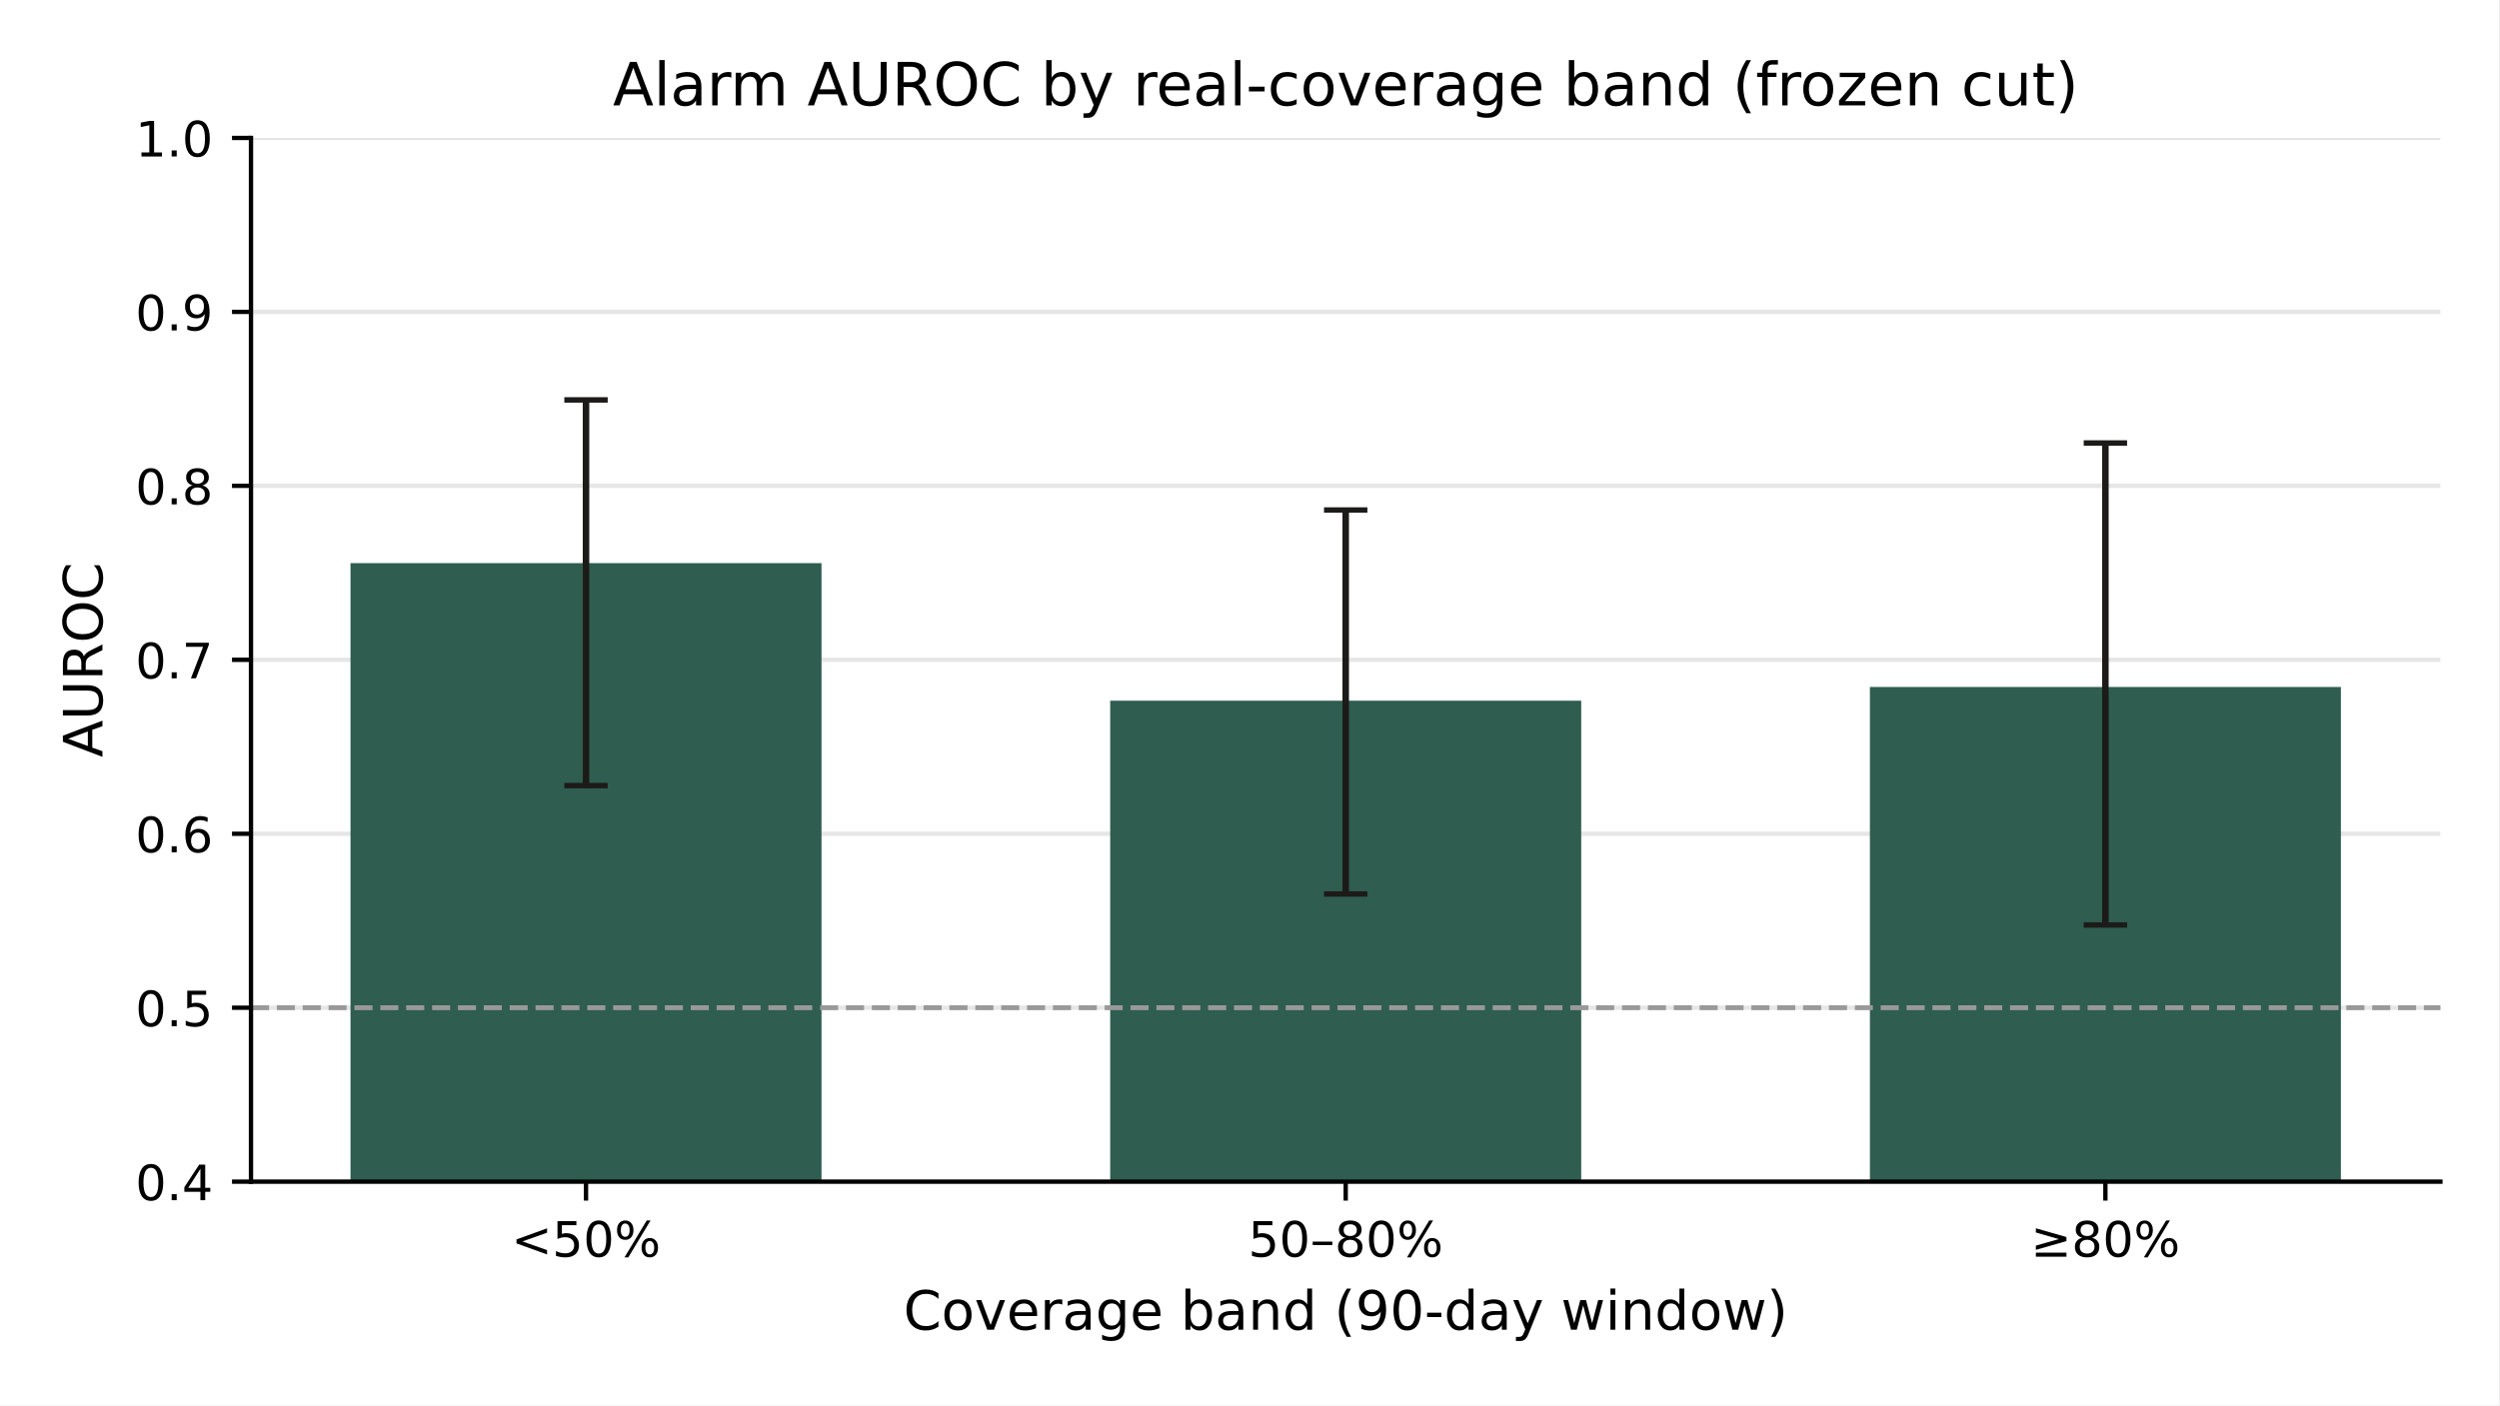
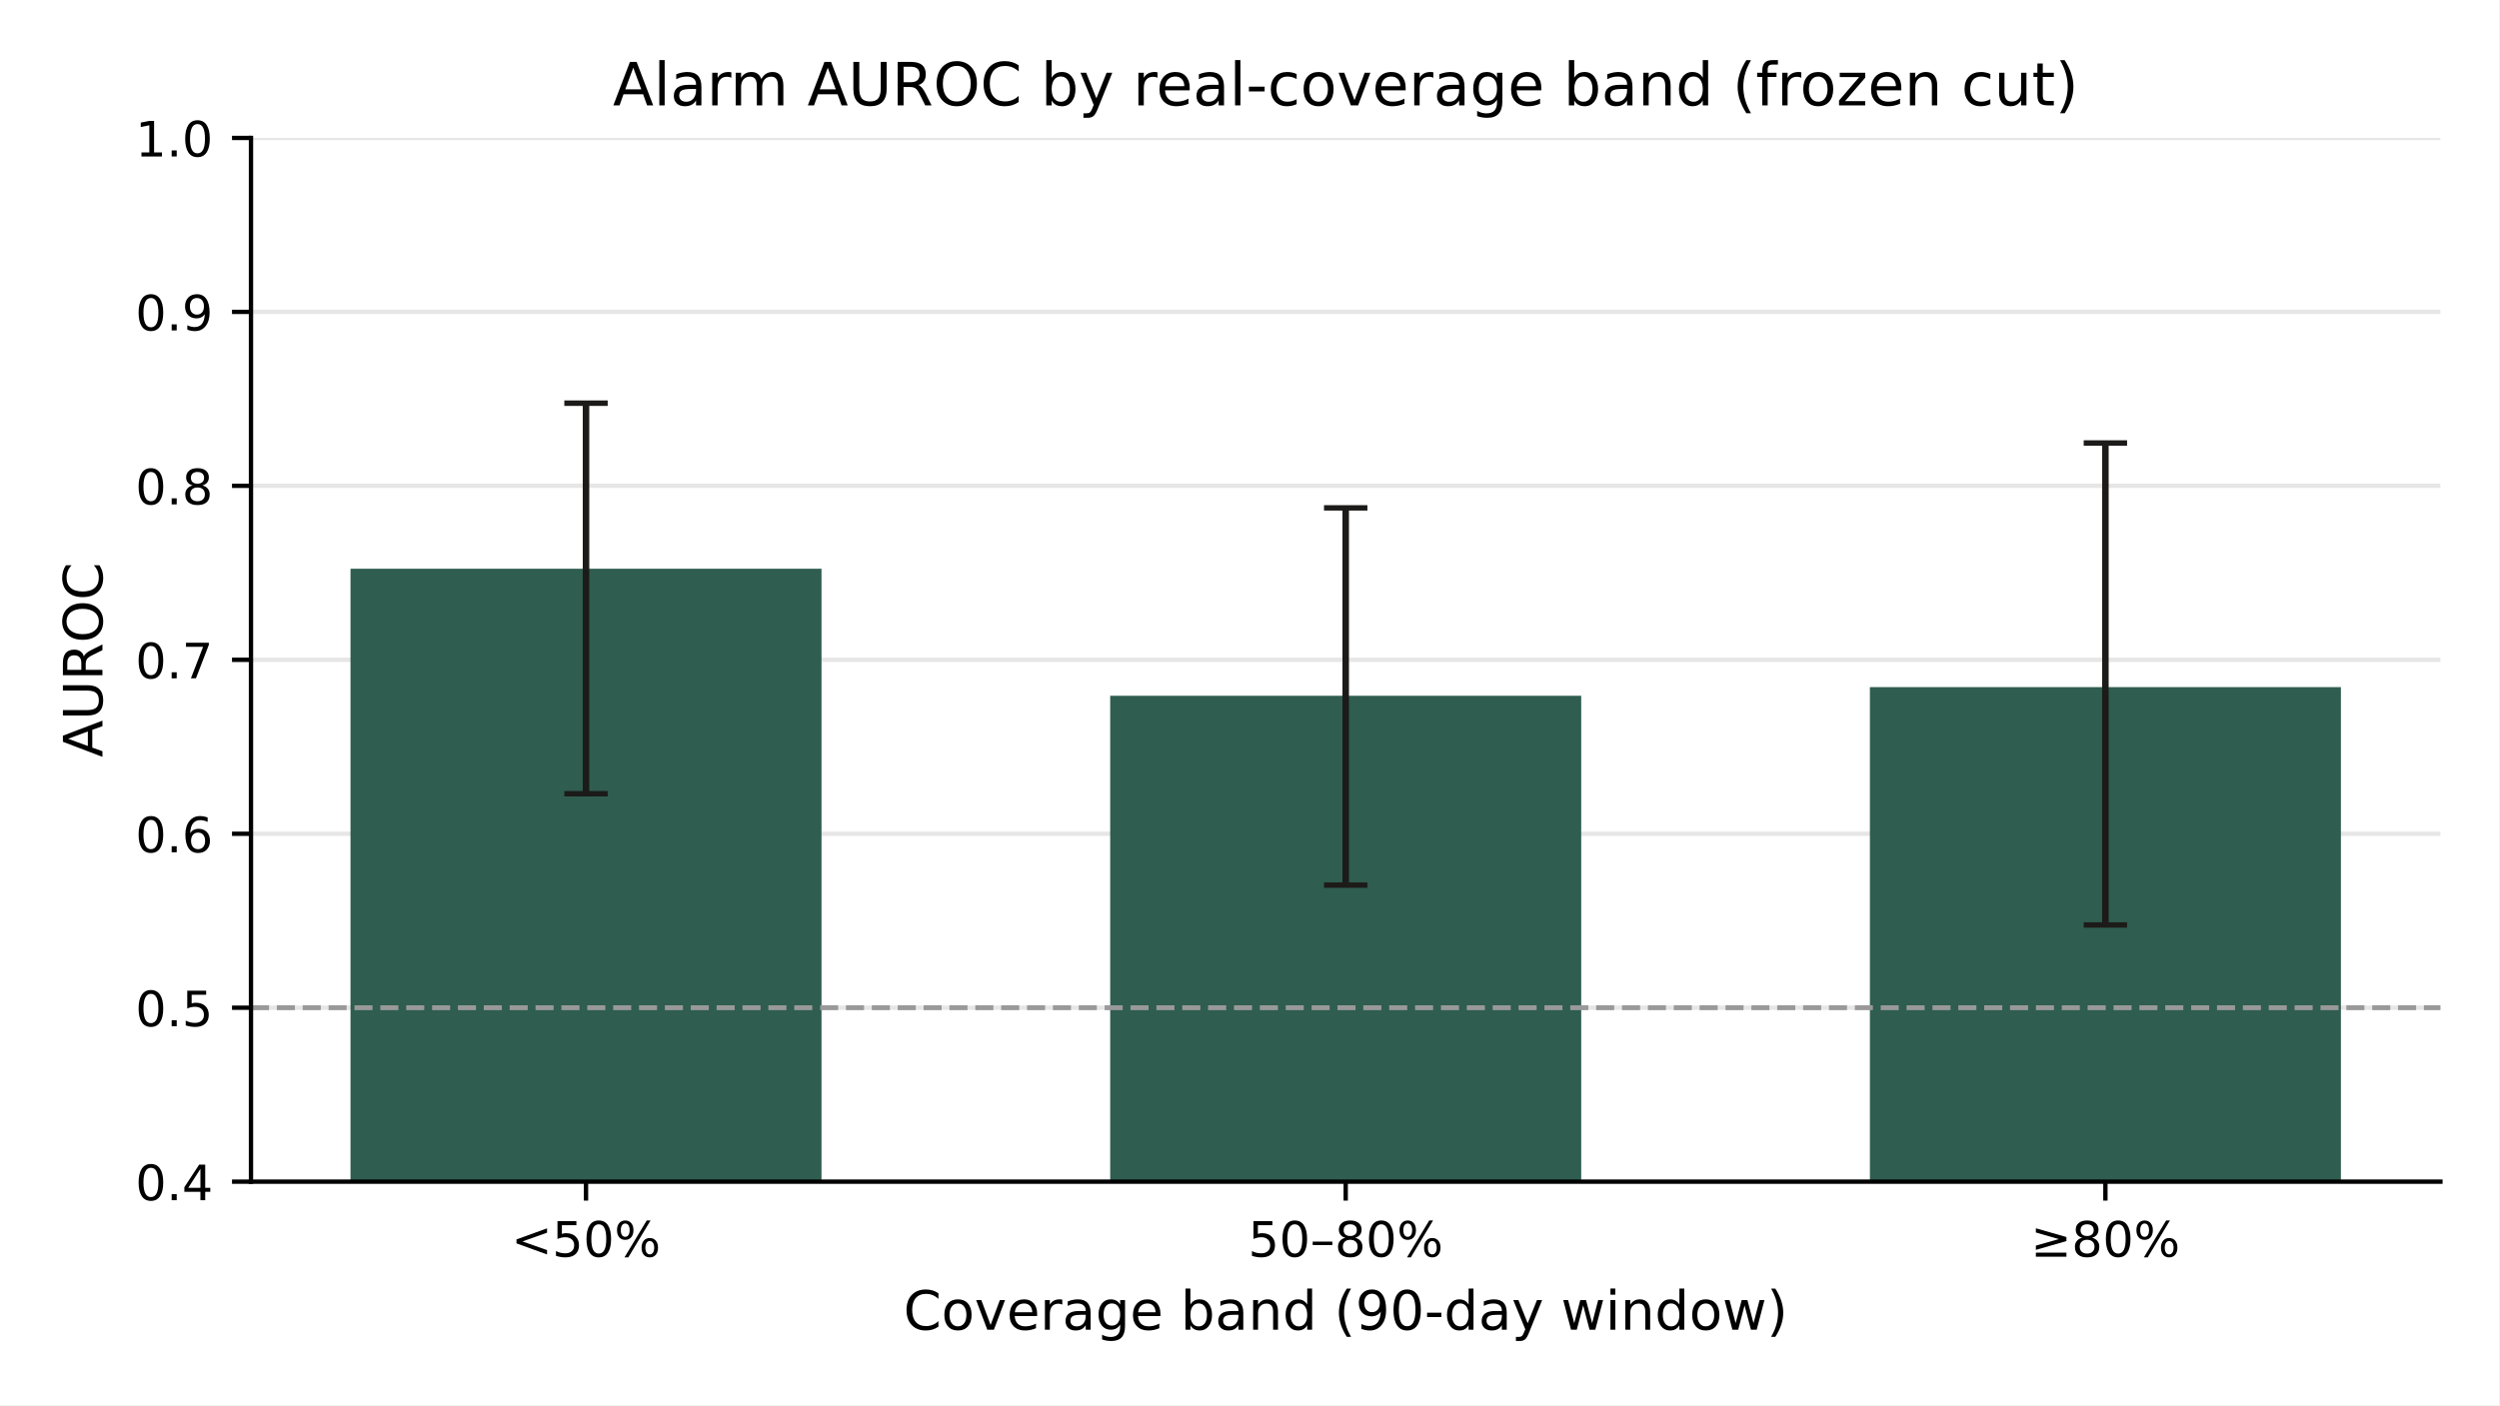
<svg xmlns="http://www.w3.org/2000/svg" xmlns:xlink="http://www.w3.org/1999/xlink" width="460.8pt" height="259.2pt" viewBox="0 0 460.8 259.2" version="1.1">
  <defs>
    <style type="text/css">*{stroke-linejoin: round; stroke-linecap: butt}</style>
  </defs>
  <g id="figure_1">
    <g id="patch_1">
      <path d="M 0 259.2  L 460.8 259.2  L 460.8 0  L 0 0  z " style="fill: #ffffff" />
    </g>
    <g id="axes_1">
      <g id="patch_2">
        <path d="M 46.28 217.96  L 450 217.96  L 450 25.44  L 46.28 25.44  z " style="fill: #ffffff" />
      </g>
      <g id="matplotlib.axis_1">
        <g id="xtick_1">
          <g id="line2d_1">
            <defs>
-               <path id="mf4f8e5e3ce" d="M 0 0  L 0 3.5  " style="stroke: #000000; stroke-width: 0.8" />
+               <path id="me59557a042" d="M 0 0  L 0 3.5  " style="stroke: #000000; stroke-width: 0.8" />
            </defs>
            <g>
-               <use xlink:href="#mf4f8e5e3ce" x="108.057" y="217.96" style="stroke: #000000; stroke-width: 0.8" />
+               <use xlink:href="#me59557a042" x="108.057" y="217.96" style="stroke: #000000; stroke-width: 0.8" />
            </g>
          </g>
          <g id="text_1">
            <g transform="translate(94.28391 231.7986) scale(0.09 -0.09)">
              <defs>
                <path id="DejaVuSans-3c" d="M 4684 3150  L 1459 2003  L 4684 863  L 4684 294  L 678 1747  L 678 2266  L 4684 3719  L 4684 3150  z " transform="scale(0.015625)" />
                <path id="DejaVuSans-35" d="M 691 4666  L 3169 4666  L 3169 4134  L 1269 4134  L 1269 2991  Q 1406 3038 1543 3061  Q 1681 3084 1819 3084  Q 2600 3084 3056 2656  Q 3513 2228 3513 1497  Q 3513 744 3044 326  Q 2575 -91 1722 -91  Q 1428 -91 1123 -41  Q 819 9 494 109  L 494 744  Q 775 591 1075 516  Q 1375 441 1709 441  Q 2250 441 2565 725  Q 2881 1009 2881 1497  Q 2881 1984 2565 2268  Q 2250 2553 1709 2553  Q 1456 2553 1204 2497  Q 953 2441 691 2322  L 691 4666  z " transform="scale(0.015625)" />
                <path id="DejaVuSans-30" d="M 2034 4250  Q 1547 4250 1301 3770  Q 1056 3291 1056 2328  Q 1056 1369 1301 889  Q 1547 409 2034 409  Q 2525 409 2770 889  Q 3016 1369 3016 2328  Q 3016 3291 2770 3770  Q 2525 4250 2034 4250  z M 2034 4750  Q 2819 4750 3233 4129  Q 3647 3509 3647 2328  Q 3647 1150 3233 529  Q 2819 -91 2034 -91  Q 1250 -91 836 529  Q 422 1150 422 2328  Q 422 3509 836 4129  Q 1250 4750 2034 4750  z " transform="scale(0.015625)" />
                <path id="DejaVuSans-25" d="M 4653 2053  Q 4381 2053 4226 1822  Q 4072 1591 4072 1178  Q 4072 772 4226 539  Q 4381 306 4653 306  Q 4919 306 5073 539  Q 5228 772 5228 1178  Q 5228 1588 5073 1820  Q 4919 2053 4653 2053  z M 4653 2450  Q 5147 2450 5437 2106  Q 5728 1763 5728 1178  Q 5728 594 5436 251  Q 5144 -91 4653 -91  Q 4153 -91 3862 251  Q 3572 594 3572 1178  Q 3572 1766 3864 2108  Q 4156 2450 4653 2450  z M 1428 4353  Q 1159 4353 1004 4120  Q 850 3888 850 3481  Q 850 3069 1003 2837  Q 1156 2606 1428 2606  Q 1700 2606 1854 2837  Q 2009 3069 2009 3481  Q 2009 3884 1853 4118  Q 1697 4353 1428 4353  z M 4250 4750  L 4750 4750  L 1831 -91  L 1331 -91  L 4250 4750  z M 1428 4750  Q 1922 4750 2215 4408  Q 2509 4066 2509 3481  Q 2509 2891 2217 2550  Q 1925 2209 1428 2209  Q 931 2209 642 2551  Q 353 2894 353 3481  Q 353 4063 643 4406  Q 934 4750 1428 4750  z " transform="scale(0.015625)" />
              </defs>
              <use xlink:href="#DejaVuSans-3c" />
              <use xlink:href="#DejaVuSans-35" transform="translate(83.78906 0)" />
              <use xlink:href="#DejaVuSans-30" transform="translate(147.4121 0)" />
              <use xlink:href="#DejaVuSans-25" transform="translate(211.0352 0)" />
            </g>
          </g>
        </g>
        <g id="xtick_2">
          <g id="line2d_2">
            <g>
-               <use xlink:href="#mf4f8e5e3ce" x="248.14" y="217.96" style="stroke: #000000; stroke-width: 0.8" />
+               <use xlink:href="#me59557a042" x="248.14" y="217.96" style="stroke: #000000; stroke-width: 0.8" />
            </g>
          </g>
          <g id="text_2">
            <g transform="translate(230.1618 231.7986) scale(0.09 -0.09)">
              <defs>
                <path id="DejaVuSans-2013" d="M 313 1978  L 2888 1978  L 2888 1528  L 313 1528  L 313 1978  z " transform="scale(0.015625)" />
                <path id="DejaVuSans-38" d="M 2034 2216  Q 1584 2216 1326 1975  Q 1069 1734 1069 1313  Q 1069 891 1326 650  Q 1584 409 2034 409  Q 2484 409 2743 651  Q 3003 894 3003 1313  Q 3003 1734 2745 1975  Q 2488 2216 2034 2216  z M 1403 2484  Q 997 2584 770 2862  Q 544 3141 544 3541  Q 544 4100 942 4425  Q 1341 4750 2034 4750  Q 2731 4750 3128 4425  Q 3525 4100 3525 3541  Q 3525 3141 3298 2862  Q 3072 2584 2669 2484  Q 3125 2378 3379 2068  Q 3634 1759 3634 1313  Q 3634 634 3220 271  Q 2806 -91 2034 -91  Q 1263 -91 848 271  Q 434 634 434 1313  Q 434 1759 690 2068  Q 947 2378 1403 2484  z M 1172 3481  Q 1172 3119 1398 2916  Q 1625 2713 2034 2713  Q 2441 2713 2670 2916  Q 2900 3119 2900 3481  Q 2900 3844 2670 4047  Q 2441 4250 2034 4250  Q 1625 4250 1398 4047  Q 1172 3844 1172 3481  z " transform="scale(0.015625)" />
              </defs>
              <use xlink:href="#DejaVuSans-35" />
              <use xlink:href="#DejaVuSans-30" transform="translate(63.62305 0)" />
              <use xlink:href="#DejaVuSans-2013" transform="translate(127.2461 0)" />
              <use xlink:href="#DejaVuSans-38" transform="translate(177.2461 0)" />
              <use xlink:href="#DejaVuSans-30" transform="translate(240.8691 0)" />
              <use xlink:href="#DejaVuSans-25" transform="translate(304.4922 0)" />
            </g>
          </g>
        </g>
        <g id="xtick_3">
          <g id="line2d_3">
            <g>
-               <use xlink:href="#mf4f8e5e3ce" x="388.223" y="217.96" style="stroke: #000000; stroke-width: 0.8" />
+               <use xlink:href="#me59557a042" x="388.223" y="217.96" style="stroke: #000000; stroke-width: 0.8" />
            </g>
          </g>
          <g id="text_3">
            <g transform="translate(374.4505 231.7986) scale(0.09 -0.09)">
              <defs>
                <path id="DejaVuSans-2265" d="M 678 3175  L 678 3725  L 4684 2578  L 4684 2047  L 678 897  L 678 1453  L 3681 2309  L 678 3175  z M 4684 531  L 4684 0  L 678 0  L 678 531  L 4684 531  z " transform="scale(0.015625)" />
              </defs>
              <use xlink:href="#DejaVuSans-2265" />
              <use xlink:href="#DejaVuSans-38" transform="translate(83.78906 0)" />
              <use xlink:href="#DejaVuSans-30" transform="translate(147.4121 0)" />
              <use xlink:href="#DejaVuSans-25" transform="translate(211.0352 0)" />
            </g>
          </g>
        </g>
        <g id="text_4">
          <g transform="translate(166.5994 245.2688) scale(0.1 -0.1)">
            <defs>
              <path id="DejaVuSans-43" d="M 4122 4306  L 4122 3641  Q 3803 3938 3442 4084  Q 3081 4231 2675 4231  Q 1875 4231 1450 3742  Q 1025 3253 1025 2328  Q 1025 1406 1450 917  Q 1875 428 2675 428  Q 3081 428 3442 575  Q 3803 722 4122 1019  L 4122 359  Q 3791 134 3420 21  Q 3050 -91 2638 -91  Q 1578 -91 968 557  Q 359 1206 359 2328  Q 359 3453 968 4101  Q 1578 4750 2638 4750  Q 3056 4750 3426 4639  Q 3797 4528 4122 4306  z " transform="scale(0.015625)" />
              <path id="DejaVuSans-6f" d="M 1959 3097  Q 1497 3097 1228 2736  Q 959 2375 959 1747  Q 959 1119 1226 758  Q 1494 397 1959 397  Q 2419 397 2687 759  Q 2956 1122 2956 1747  Q 2956 2369 2687 2733  Q 2419 3097 1959 3097  z M 1959 3584  Q 2709 3584 3137 3096  Q 3566 2609 3566 1747  Q 3566 888 3137 398  Q 2709 -91 1959 -91  Q 1206 -91 779 398  Q 353 888 353 1747  Q 353 2609 779 3096  Q 1206 3584 1959 3584  z " transform="scale(0.015625)" />
              <path id="DejaVuSans-76" d="M 191 3500  L 800 3500  L 1894 563  L 2988 3500  L 3597 3500  L 2284 0  L 1503 0  L 191 3500  z " transform="scale(0.015625)" />
              <path id="DejaVuSans-65" d="M 3597 1894  L 3597 1613  L 953 1613  Q 991 1019 1311 708  Q 1631 397 2203 397  Q 2534 397 2845 478  Q 3156 559 3463 722  L 3463 178  Q 3153 47 2828 -22  Q 2503 -91 2169 -91  Q 1331 -91 842 396  Q 353 884 353 1716  Q 353 2575 817 3079  Q 1281 3584 2069 3584  Q 2775 3584 3186 3129  Q 3597 2675 3597 1894  z M 3022 2063  Q 3016 2534 2758 2815  Q 2500 3097 2075 3097  Q 1594 3097 1305 2825  Q 1016 2553 972 2059  L 3022 2063  z " transform="scale(0.015625)" />
              <path id="DejaVuSans-72" d="M 2631 2963  Q 2534 3019 2420 3045  Q 2306 3072 2169 3072  Q 1681 3072 1420 2755  Q 1159 2438 1159 1844  L 1159 0  L 581 0  L 581 3500  L 1159 3500  L 1159 2956  Q 1341 3275 1631 3429  Q 1922 3584 2338 3584  Q 2397 3584 2469 3576  Q 2541 3569 2628 3553  L 2631 2963  z " transform="scale(0.015625)" />
              <path id="DejaVuSans-61" d="M 2194 1759  Q 1497 1759 1228 1600  Q 959 1441 959 1056  Q 959 750 1161 570  Q 1363 391 1709 391  Q 2188 391 2477 730  Q 2766 1069 2766 1631  L 2766 1759  L 2194 1759  z M 3341 1997  L 3341 0  L 2766 0  L 2766 531  Q 2569 213 2275 61  Q 1981 -91 1556 -91  Q 1019 -91 701 211  Q 384 513 384 1019  Q 384 1609 779 1909  Q 1175 2209 1959 2209  L 2766 2209  L 2766 2266  Q 2766 2663 2505 2880  Q 2244 3097 1772 3097  Q 1472 3097 1187 3025  Q 903 2953 641 2809  L 641 3341  Q 956 3463 1253 3523  Q 1550 3584 1831 3584  Q 2591 3584 2966 3190  Q 3341 2797 3341 1997  z " transform="scale(0.015625)" />
              <path id="DejaVuSans-67" d="M 2906 1791  Q 2906 2416 2648 2759  Q 2391 3103 1925 3103  Q 1463 3103 1205 2759  Q 947 2416 947 1791  Q 947 1169 1205 825  Q 1463 481 1925 481  Q 2391 481 2648 825  Q 2906 1169 2906 1791  z M 3481 434  Q 3481 -459 3084 -895  Q 2688 -1331 1869 -1331  Q 1566 -1331 1297 -1286  Q 1028 -1241 775 -1147  L 775 -588  Q 1028 -725 1275 -790  Q 1522 -856 1778 -856  Q 2344 -856 2625 -561  Q 2906 -266 2906 331  L 2906 616  Q 2728 306 2450 153  Q 2172 0 1784 0  Q 1141 0 747 490  Q 353 981 353 1791  Q 353 2603 747 3093  Q 1141 3584 1784 3584  Q 2172 3584 2450 3431  Q 2728 3278 2906 2969  L 2906 3500  L 3481 3500  L 3481 434  z " transform="scale(0.015625)" />
              <path id="DejaVuSans-20" transform="scale(0.015625)" />
              <path id="DejaVuSans-62" d="M 3116 1747  Q 3116 2381 2855 2742  Q 2594 3103 2138 3103  Q 1681 3103 1420 2742  Q 1159 2381 1159 1747  Q 1159 1113 1420 752  Q 1681 391 2138 391  Q 2594 391 2855 752  Q 3116 1113 3116 1747  z M 1159 2969  Q 1341 3281 1617 3432  Q 1894 3584 2278 3584  Q 2916 3584 3314 3078  Q 3713 2572 3713 1747  Q 3713 922 3314 415  Q 2916 -91 2278 -91  Q 1894 -91 1617 61  Q 1341 213 1159 525  L 1159 0  L 581 0  L 581 4863  L 1159 4863  L 1159 2969  z " transform="scale(0.015625)" />
              <path id="DejaVuSans-6e" d="M 3513 2113  L 3513 0  L 2938 0  L 2938 2094  Q 2938 2591 2744 2837  Q 2550 3084 2163 3084  Q 1697 3084 1428 2787  Q 1159 2491 1159 1978  L 1159 0  L 581 0  L 581 3500  L 1159 3500  L 1159 2956  Q 1366 3272 1645 3428  Q 1925 3584 2291 3584  Q 2894 3584 3203 3211  Q 3513 2838 3513 2113  z " transform="scale(0.015625)" />
              <path id="DejaVuSans-64" d="M 2906 2969  L 2906 4863  L 3481 4863  L 3481 0  L 2906 0  L 2906 525  Q 2725 213 2448 61  Q 2172 -91 1784 -91  Q 1150 -91 751 415  Q 353 922 353 1747  Q 353 2572 751 3078  Q 1150 3584 1784 3584  Q 2172 3584 2448 3432  Q 2725 3281 2906 2969  z M 947 1747  Q 947 1113 1208 752  Q 1469 391 1925 391  Q 2381 391 2643 752  Q 2906 1113 2906 1747  Q 2906 2381 2643 2742  Q 2381 3103 1925 3103  Q 1469 3103 1208 2742  Q 947 2381 947 1747  z " transform="scale(0.015625)" />
              <path id="DejaVuSans-28" d="M 1984 4856  Q 1566 4138 1362 3434  Q 1159 2731 1159 2009  Q 1159 1288 1364 580  Q 1569 -128 1984 -844  L 1484 -844  Q 1016 -109 783 600  Q 550 1309 550 2009  Q 550 2706 781 3412  Q 1013 4119 1484 4856  L 1984 4856  z " transform="scale(0.015625)" />
              <path id="DejaVuSans-39" d="M 703 97  L 703 672  Q 941 559 1184 500  Q 1428 441 1663 441  Q 2288 441 2617 861  Q 2947 1281 2994 2138  Q 2813 1869 2534 1725  Q 2256 1581 1919 1581  Q 1219 1581 811 2004  Q 403 2428 403 3163  Q 403 3881 828 4315  Q 1253 4750 1959 4750  Q 2769 4750 3195 4129  Q 3622 3509 3622 2328  Q 3622 1225 3098 567  Q 2575 -91 1691 -91  Q 1453 -91 1209 -44  Q 966 3 703 97  z M 1959 2075  Q 2384 2075 2632 2365  Q 2881 2656 2881 3163  Q 2881 3666 2632 3958  Q 2384 4250 1959 4250  Q 1534 4250 1286 3958  Q 1038 3666 1038 3163  Q 1038 2656 1286 2365  Q 1534 2075 1959 2075  z " transform="scale(0.015625)" />
              <path id="DejaVuSans-2d" d="M 313 2009  L 1997 2009  L 1997 1497  L 313 1497  L 313 2009  z " transform="scale(0.015625)" />
              <path id="DejaVuSans-79" d="M 2059 -325  Q 1816 -950 1584 -1140  Q 1353 -1331 966 -1331  L 506 -1331  L 506 -850  L 844 -850  Q 1081 -850 1212 -737  Q 1344 -625 1503 -206  L 1606 56  L 191 3500  L 800 3500  L 1894 763  L 2988 3500  L 3597 3500  L 2059 -325  z " transform="scale(0.015625)" />
              <path id="DejaVuSans-77" d="M 269 3500  L 844 3500  L 1563 769  L 2278 3500  L 2956 3500  L 3675 769  L 4391 3500  L 4966 3500  L 4050 0  L 3372 0  L 2619 2869  L 1863 0  L 1184 0  L 269 3500  z " transform="scale(0.015625)" />
              <path id="DejaVuSans-69" d="M 603 3500  L 1178 3500  L 1178 0  L 603 0  L 603 3500  z M 603 4863  L 1178 4863  L 1178 4134  L 603 4134  L 603 4863  z " transform="scale(0.015625)" />
              <path id="DejaVuSans-29" d="M 513 4856  L 1013 4856  Q 1481 4119 1714 3412  Q 1947 2706 1947 2009  Q 1947 1309 1714 600  Q 1481 -109 1013 -844  L 513 -844  Q 928 -128 1133 580  Q 1338 1288 1338 2009  Q 1338 2731 1133 3434  Q 928 4138 513 4856  z " transform="scale(0.015625)" />
            </defs>
            <use xlink:href="#DejaVuSans-43" />
            <use xlink:href="#DejaVuSans-6f" transform="translate(69.82422 0)" />
            <use xlink:href="#DejaVuSans-76" transform="translate(131.0059 0)" />
            <use xlink:href="#DejaVuSans-65" transform="translate(190.1855 0)" />
            <use xlink:href="#DejaVuSans-72" transform="translate(251.709 0)" />
            <use xlink:href="#DejaVuSans-61" transform="translate(292.8223 0)" />
            <use xlink:href="#DejaVuSans-67" transform="translate(354.1016 0)" />
            <use xlink:href="#DejaVuSans-65" transform="translate(417.5781 0)" />
            <use xlink:href="#DejaVuSans-20" transform="translate(479.1016 0)" />
            <use xlink:href="#DejaVuSans-62" transform="translate(510.8887 0)" />
            <use xlink:href="#DejaVuSans-61" transform="translate(574.3652 0)" />
            <use xlink:href="#DejaVuSans-6e" transform="translate(635.6445 0)" />
            <use xlink:href="#DejaVuSans-64" transform="translate(699.0234 0)" />
            <use xlink:href="#DejaVuSans-20" transform="translate(762.5 0)" />
            <use xlink:href="#DejaVuSans-28" transform="translate(794.2871 0)" />
            <use xlink:href="#DejaVuSans-39" transform="translate(833.3008 0)" />
            <use xlink:href="#DejaVuSans-30" transform="translate(896.9238 0)" />
            <use xlink:href="#DejaVuSans-2d" transform="translate(960.5469 0)" />
            <use xlink:href="#DejaVuSans-64" transform="translate(996.6309 0)" />
            <use xlink:href="#DejaVuSans-61" transform="translate(1060.107 0)" />
            <use xlink:href="#DejaVuSans-79" transform="translate(1121.387 0)" />
            <use xlink:href="#DejaVuSans-20" transform="translate(1180.566 0)" />
            <use xlink:href="#DejaVuSans-77" transform="translate(1212.354 0)" />
            <use xlink:href="#DejaVuSans-69" transform="translate(1294.141 0)" />
            <use xlink:href="#DejaVuSans-6e" transform="translate(1321.924 0)" />
            <use xlink:href="#DejaVuSans-64" transform="translate(1385.303 0)" />
            <use xlink:href="#DejaVuSans-6f" transform="translate(1448.779 0)" />
            <use xlink:href="#DejaVuSans-77" transform="translate(1509.961 0)" />
            <use xlink:href="#DejaVuSans-29" transform="translate(1591.748 0)" />
          </g>
        </g>
      </g>
      <g id="matplotlib.axis_2">
        <g id="ytick_1">
          <g id="line2d_4">
-             <path d="M 46.28 217.96  L 450 217.96  " clip-path="url(#p7dff4bcf9a)" style="fill: none; stroke: #e6e6e6; stroke-width: 0.8; stroke-linecap: square" />
+             <path d="M 46.28 217.96  L 450 217.96  " clip-path="url(#p4e4135899f)" style="fill: none; stroke: #e6e6e6; stroke-width: 0.8; stroke-linecap: square" />
          </g>
          <g id="line2d_5">
            <defs>
-               <path id="m2c616c2bd9" d="M 0 0  L -3.5 0  " style="stroke: #000000; stroke-width: 0.8" />
+               <path id="m6a656b9abb" d="M 0 0  L -3.5 0  " style="stroke: #000000; stroke-width: 0.8" />
            </defs>
            <g>
-               <use xlink:href="#m2c616c2bd9" x="46.28" y="217.96" style="stroke: #000000; stroke-width: 0.8" />
+               <use xlink:href="#m6a656b9abb" x="46.28" y="217.96" style="stroke: #000000; stroke-width: 0.8" />
            </g>
          </g>
          <g id="text_5">
            <g transform="translate(24.96719 221.3793) scale(0.09 -0.09)">
              <defs>
                <path id="DejaVuSans-2e" d="M 684 794  L 1344 794  L 1344 0  L 684 0  L 684 794  z " transform="scale(0.015625)" />
                <path id="DejaVuSans-34" d="M 2419 4116  L 825 1625  L 2419 1625  L 2419 4116  z M 2253 4666  L 3047 4666  L 3047 1625  L 3713 1625  L 3713 1100  L 3047 1100  L 3047 0  L 2419 0  L 2419 1100  L 313 1100  L 313 1709  L 2253 4666  z " transform="scale(0.015625)" />
              </defs>
              <use xlink:href="#DejaVuSans-30" />
              <use xlink:href="#DejaVuSans-2e" transform="translate(63.62305 0)" />
              <use xlink:href="#DejaVuSans-34" transform="translate(95.41016 0)" />
            </g>
          </g>
        </g>
        <g id="ytick_2">
          <g id="line2d_6">
-             <path d="M 46.28 185.873  L 450 185.873  " clip-path="url(#p7dff4bcf9a)" style="fill: none; stroke: #e6e6e6; stroke-width: 0.8; stroke-linecap: square" />
+             <path d="M 46.28 185.873  L 450 185.873  " clip-path="url(#p4e4135899f)" style="fill: none; stroke: #e6e6e6; stroke-width: 0.8; stroke-linecap: square" />
          </g>
          <g id="line2d_7">
            <g>
-               <use xlink:href="#m2c616c2bd9" x="46.28" y="185.873" style="stroke: #000000; stroke-width: 0.8" />
+               <use xlink:href="#m6a656b9abb" x="46.28" y="185.873" style="stroke: #000000; stroke-width: 0.8" />
            </g>
          </g>
          <g id="text_6">
            <g transform="translate(24.96719 189.2926) scale(0.09 -0.09)">
              <use xlink:href="#DejaVuSans-30" />
              <use xlink:href="#DejaVuSans-2e" transform="translate(63.62305 0)" />
              <use xlink:href="#DejaVuSans-35" transform="translate(95.41016 0)" />
            </g>
          </g>
        </g>
        <g id="ytick_3">
          <g id="line2d_8">
-             <path d="M 46.28 153.787  L 450 153.787  " clip-path="url(#p7dff4bcf9a)" style="fill: none; stroke: #e6e6e6; stroke-width: 0.8; stroke-linecap: square" />
+             <path d="M 46.28 153.787  L 450 153.787  " clip-path="url(#p4e4135899f)" style="fill: none; stroke: #e6e6e6; stroke-width: 0.8; stroke-linecap: square" />
          </g>
          <g id="line2d_9">
            <g>
-               <use xlink:href="#m2c616c2bd9" x="46.28" y="153.787" style="stroke: #000000; stroke-width: 0.8" />
+               <use xlink:href="#m6a656b9abb" x="46.28" y="153.787" style="stroke: #000000; stroke-width: 0.8" />
            </g>
          </g>
          <g id="text_7">
            <g transform="translate(24.96719 157.206) scale(0.09 -0.09)">
              <defs>
                <path id="DejaVuSans-36" d="M 2113 2584  Q 1688 2584 1439 2293  Q 1191 2003 1191 1497  Q 1191 994 1439 701  Q 1688 409 2113 409  Q 2538 409 2786 701  Q 3034 994 3034 1497  Q 3034 2003 2786 2293  Q 2538 2584 2113 2584  z M 3366 4563  L 3366 3988  Q 3128 4100 2886 4159  Q 2644 4219 2406 4219  Q 1781 4219 1451 3797  Q 1122 3375 1075 2522  Q 1259 2794 1537 2939  Q 1816 3084 2150 3084  Q 2853 3084 3261 2657  Q 3669 2231 3669 1497  Q 3669 778 3244 343  Q 2819 -91 2113 -91  Q 1303 -91 875 529  Q 447 1150 447 2328  Q 447 3434 972 4092  Q 1497 4750 2381 4750  Q 2619 4750 2861 4703  Q 3103 4656 3366 4563  z " transform="scale(0.015625)" />
              </defs>
              <use xlink:href="#DejaVuSans-30" />
              <use xlink:href="#DejaVuSans-2e" transform="translate(63.62305 0)" />
              <use xlink:href="#DejaVuSans-36" transform="translate(95.41016 0)" />
            </g>
          </g>
        </g>
        <g id="ytick_4">
          <g id="line2d_10">
-             <path d="M 46.28 121.7  L 450 121.7  " clip-path="url(#p7dff4bcf9a)" style="fill: none; stroke: #e6e6e6; stroke-width: 0.8; stroke-linecap: square" />
+             <path d="M 46.28 121.7  L 450 121.7  " clip-path="url(#p4e4135899f)" style="fill: none; stroke: #e6e6e6; stroke-width: 0.8; stroke-linecap: square" />
          </g>
          <g id="line2d_11">
            <g>
-               <use xlink:href="#m2c616c2bd9" x="46.28" y="121.7" style="stroke: #000000; stroke-width: 0.8" />
+               <use xlink:href="#m6a656b9abb" x="46.28" y="121.7" style="stroke: #000000; stroke-width: 0.8" />
            </g>
          </g>
          <g id="text_8">
            <g transform="translate(24.96719 125.1193) scale(0.09 -0.09)">
              <defs>
                <path id="DejaVuSans-37" d="M 525 4666  L 3525 4666  L 3525 4397  L 1831 0  L 1172 0  L 2766 4134  L 525 4134  L 525 4666  z " transform="scale(0.015625)" />
              </defs>
              <use xlink:href="#DejaVuSans-30" />
              <use xlink:href="#DejaVuSans-2e" transform="translate(63.62305 0)" />
              <use xlink:href="#DejaVuSans-37" transform="translate(95.41016 0)" />
            </g>
          </g>
        </g>
        <g id="ytick_5">
          <g id="line2d_12">
-             <path d="M 46.28 89.613  L 450 89.613  " clip-path="url(#p7dff4bcf9a)" style="fill: none; stroke: #e6e6e6; stroke-width: 0.8; stroke-linecap: square" />
+             <path d="M 46.28 89.613  L 450 89.613  " clip-path="url(#p4e4135899f)" style="fill: none; stroke: #e6e6e6; stroke-width: 0.8; stroke-linecap: square" />
          </g>
          <g id="line2d_13">
            <g>
-               <use xlink:href="#m2c616c2bd9" x="46.28" y="89.613" style="stroke: #000000; stroke-width: 0.8" />
+               <use xlink:href="#m6a656b9abb" x="46.28" y="89.613" style="stroke: #000000; stroke-width: 0.8" />
            </g>
          </g>
          <g id="text_9">
            <g transform="translate(24.96719 93.03263) scale(0.09 -0.09)">
              <use xlink:href="#DejaVuSans-30" />
              <use xlink:href="#DejaVuSans-2e" transform="translate(63.62305 0)" />
              <use xlink:href="#DejaVuSans-38" transform="translate(95.41016 0)" />
            </g>
          </g>
        </g>
        <g id="ytick_6">
          <g id="line2d_14">
-             <path d="M 46.28 57.527  L 450 57.527  " clip-path="url(#p7dff4bcf9a)" style="fill: none; stroke: #e6e6e6; stroke-width: 0.8; stroke-linecap: square" />
+             <path d="M 46.28 57.527  L 450 57.527  " clip-path="url(#p4e4135899f)" style="fill: none; stroke: #e6e6e6; stroke-width: 0.8; stroke-linecap: square" />
          </g>
          <g id="line2d_15">
            <g>
-               <use xlink:href="#m2c616c2bd9" x="46.28" y="57.527" style="stroke: #000000; stroke-width: 0.8" />
+               <use xlink:href="#m6a656b9abb" x="46.28" y="57.527" style="stroke: #000000; stroke-width: 0.8" />
            </g>
          </g>
          <g id="text_10">
            <g transform="translate(24.96719 60.94596) scale(0.09 -0.09)">
              <use xlink:href="#DejaVuSans-30" />
              <use xlink:href="#DejaVuSans-2e" transform="translate(63.62305 0)" />
              <use xlink:href="#DejaVuSans-39" transform="translate(95.41016 0)" />
            </g>
          </g>
        </g>
        <g id="ytick_7">
          <g id="line2d_16">
-             <path d="M 46.28 25.44  L 450 25.44  " clip-path="url(#p7dff4bcf9a)" style="fill: none; stroke: #e6e6e6; stroke-width: 0.8; stroke-linecap: square" />
+             <path d="M 46.28 25.44  L 450 25.44  " clip-path="url(#p4e4135899f)" style="fill: none; stroke: #e6e6e6; stroke-width: 0.8; stroke-linecap: square" />
          </g>
          <g id="line2d_17">
            <g>
-               <use xlink:href="#m2c616c2bd9" x="46.28" y="25.44" style="stroke: #000000; stroke-width: 0.8" />
+               <use xlink:href="#m6a656b9abb" x="46.28" y="25.44" style="stroke: #000000; stroke-width: 0.8" />
            </g>
          </g>
          <g id="text_11">
            <g transform="translate(24.96719 28.8593) scale(0.09 -0.09)">
              <defs>
                <path id="DejaVuSans-31" d="M 794 531  L 1825 531  L 1825 4091  L 703 3866  L 703 4441  L 1819 4666  L 2450 4666  L 2450 531  L 3481 531  L 3481 0  L 794 0  L 794 531  z " transform="scale(0.015625)" />
              </defs>
              <use xlink:href="#DejaVuSans-31" />
              <use xlink:href="#DejaVuSans-2e" transform="translate(63.62305 0)" />
              <use xlink:href="#DejaVuSans-30" transform="translate(95.41016 0)" />
            </g>
          </g>
        </g>
        <g id="text_12">
          <g transform="translate(18.8875 139.6813) rotate(-90) scale(0.1 -0.1)">
            <defs>
              <path id="DejaVuSans-41" d="M 2188 4044  L 1331 1722  L 3047 1722  L 2188 4044  z M 1831 4666  L 2547 4666  L 4325 0  L 3669 0  L 3244 1197  L 1141 1197  L 716 0  L 50 0  L 1831 4666  z " transform="scale(0.015625)" />
              <path id="DejaVuSans-55" d="M 556 4666  L 1191 4666  L 1191 1831  Q 1191 1081 1462 751  Q 1734 422 2344 422  Q 2950 422 3222 751  Q 3494 1081 3494 1831  L 3494 4666  L 4128 4666  L 4128 1753  Q 4128 841 3676 375  Q 3225 -91 2344 -91  Q 1459 -91 1007 375  Q 556 841 556 1753  L 556 4666  z " transform="scale(0.015625)" />
              <path id="DejaVuSans-52" d="M 2841 2188  Q 3044 2119 3236 1894  Q 3428 1669 3622 1275  L 4263 0  L 3584 0  L 2988 1197  Q 2756 1666 2539 1819  Q 2322 1972 1947 1972  L 1259 1972  L 1259 0  L 628 0  L 628 4666  L 2053 4666  Q 2853 4666 3247 4331  Q 3641 3997 3641 3322  Q 3641 2881 3436 2590  Q 3231 2300 2841 2188  z M 1259 4147  L 1259 2491  L 2053 2491  Q 2509 2491 2742 2702  Q 2975 2913 2975 3322  Q 2975 3731 2742 3939  Q 2509 4147 2053 4147  L 1259 4147  z " transform="scale(0.015625)" />
              <path id="DejaVuSans-4f" d="M 2522 4238  Q 1834 4238 1429 3725  Q 1025 3213 1025 2328  Q 1025 1447 1429 934  Q 1834 422 2522 422  Q 3209 422 3611 934  Q 4013 1447 4013 2328  Q 4013 3213 3611 3725  Q 3209 4238 2522 4238  z M 2522 4750  Q 3503 4750 4090 4092  Q 4678 3434 4678 2328  Q 4678 1225 4090 567  Q 3503 -91 2522 -91  Q 1538 -91 948 565  Q 359 1222 359 2328  Q 359 3434 948 4092  Q 1538 4750 2522 4750  z " transform="scale(0.015625)" />
            </defs>
            <use xlink:href="#DejaVuSans-41" />
            <use xlink:href="#DejaVuSans-55" transform="translate(68.4082 0)" />
            <use xlink:href="#DejaVuSans-52" transform="translate(141.6016 0)" />
            <use xlink:href="#DejaVuSans-4f" transform="translate(211.084 0)" />
            <use xlink:href="#DejaVuSans-43" transform="translate(289.7949 0)" />
          </g>
        </g>
      </g>
      <g id="patch_3">
-         <path d="M 64.631 346.307  L 151.483 346.307  L 151.483 103.873  L 64.631 103.873  z " clip-path="url(#p7dff4bcf9a)" style="fill: #2f5d50" />
+         <path d="M 64.631 346.307  L 151.483 346.307  L 151.483 104.906  L 64.631 104.906  z " clip-path="url(#p4e4135899f)" style="fill: #2f5d50" />
      </g>
      <g id="patch_4">
-         <path d="M 204.714 346.307  L 291.566 346.307  L 291.566 129.247  L 204.714 129.247  z " clip-path="url(#p7dff4bcf9a)" style="fill: #2f5d50" />
+         <path d="M 204.714 346.307  L 291.566 346.307  L 291.566 128.335  L 204.714 128.335  z " clip-path="url(#p4e4135899f)" style="fill: #2f5d50" />
      </g>
      <g id="patch_5">
-         <path d="M 344.797 346.307  L 431.649 346.307  L 431.649 126.71  L 344.797 126.71  z " clip-path="url(#p7dff4bcf9a)" style="fill: #2f5d50" />
+         <path d="M 344.797 346.307  L 431.649 346.307  L 431.649 126.734  L 344.797 126.734  z " clip-path="url(#p4e4135899f)" style="fill: #2f5d50" />
      </g>
      <g id="LineCollection_1">
-         <path d="M 108.057 144.907  L 108.057 73.766  " clip-path="url(#p7dff4bcf9a)" style="fill: none; stroke: #1c1b19; stroke-width: 1.2" />
-         <path d="M 248.14 164.902  L 248.14 94.074  " clip-path="url(#p7dff4bcf9a)" style="fill: none; stroke: #1c1b19; stroke-width: 1.2" />
-         <path d="M 388.223 170.614  L 388.223 81.717  " clip-path="url(#p7dff4bcf9a)" style="fill: none; stroke: #1c1b19; stroke-width: 1.2" />
+         <path d="M 108.057 146.407  L 108.057 74.365  " clip-path="url(#p4e4135899f)" style="fill: none; stroke: #1c1b19; stroke-width: 1.2" />
+         <path d="M 248.14 163.268  L 248.14 93.679  " clip-path="url(#p4e4135899f)" style="fill: none; stroke: #1c1b19; stroke-width: 1.2" />
+         <path d="M 388.223 170.614  L 388.223 81.717  " clip-path="url(#p4e4135899f)" style="fill: none; stroke: #1c1b19; stroke-width: 1.2" />
      </g>
      <g id="line2d_18">
        <defs>
-           <path id="m1b2d6cec2a" d="M 4 0  L -4 -0  " style="stroke: #1c1b19" />
+           <path id="m442cfa30cd" d="M 4 0  L -4 -0  " style="stroke: #1c1b19" />
        </defs>
-         <g clip-path="url(#p7dff4bcf9a)">
-           <use xlink:href="#m1b2d6cec2a" x="108.057" y="144.907" style="fill: #1f77b4; stroke: #1c1b19" />
-           <use xlink:href="#m1b2d6cec2a" x="248.14" y="164.902" style="fill: #1f77b4; stroke: #1c1b19" />
-           <use xlink:href="#m1b2d6cec2a" x="388.223" y="170.614" style="fill: #1f77b4; stroke: #1c1b19" />
+         <g clip-path="url(#p4e4135899f)">
+           <use xlink:href="#m442cfa30cd" x="108.057" y="146.407" style="fill: #1f77b4; stroke: #1c1b19" />
+           <use xlink:href="#m442cfa30cd" x="248.14" y="163.268" style="fill: #1f77b4; stroke: #1c1b19" />
+           <use xlink:href="#m442cfa30cd" x="388.223" y="170.614" style="fill: #1f77b4; stroke: #1c1b19" />
        </g>
      </g>
      <g id="line2d_19">
-         <g clip-path="url(#p7dff4bcf9a)">
-           <use xlink:href="#m1b2d6cec2a" x="108.057" y="73.766" style="fill: #1f77b4; stroke: #1c1b19" />
-           <use xlink:href="#m1b2d6cec2a" x="248.14" y="94.074" style="fill: #1f77b4; stroke: #1c1b19" />
-           <use xlink:href="#m1b2d6cec2a" x="388.223" y="81.717" style="fill: #1f77b4; stroke: #1c1b19" />
+         <g clip-path="url(#p4e4135899f)">
+           <use xlink:href="#m442cfa30cd" x="108.057" y="74.365" style="fill: #1f77b4; stroke: #1c1b19" />
+           <use xlink:href="#m442cfa30cd" x="248.14" y="93.679" style="fill: #1f77b4; stroke: #1c1b19" />
+           <use xlink:href="#m442cfa30cd" x="388.223" y="81.717" style="fill: #1f77b4; stroke: #1c1b19" />
        </g>
      </g>
      <g id="line2d_20">
-         <path d="M 46.28 185.873  L 450 185.873  " clip-path="url(#p7dff4bcf9a)" style="fill: none; stroke-dasharray: 3.33,1.44; stroke-dashoffset: 0; stroke: #999999; stroke-width: 0.9" />
+         <path d="M 46.28 185.873  L 450 185.873  " clip-path="url(#p4e4135899f)" style="fill: none; stroke-dasharray: 3.33,1.44; stroke-dashoffset: 0; stroke: #999999; stroke-width: 0.9" />
      </g>
      <g id="patch_6">
        <path d="M 46.28 217.96  L 46.28 25.44  " style="fill: none; stroke: #000000; stroke-width: 0.8; stroke-linejoin: miter; stroke-linecap: square" />
      </g>
      <g id="patch_7">
        <path d="M 46.28 217.96  L 450 217.96  " style="fill: none; stroke: #000000; stroke-width: 0.8; stroke-linejoin: miter; stroke-linecap: square" />
      </g>
      <g id="text_13">
        <g transform="translate(113.0102 19.44) scale(0.11 -0.11)">
          <defs>
            <path id="DejaVuSans-6c" d="M 603 4863  L 1178 4863  L 1178 0  L 603 0  L 603 4863  z " transform="scale(0.015625)" />
            <path id="DejaVuSans-6d" d="M 3328 2828  Q 3544 3216 3844 3400  Q 4144 3584 4550 3584  Q 5097 3584 5394 3201  Q 5691 2819 5691 2113  L 5691 0  L 5113 0  L 5113 2094  Q 5113 2597 4934 2840  Q 4756 3084 4391 3084  Q 3944 3084 3684 2787  Q 3425 2491 3425 1978  L 3425 0  L 2847 0  L 2847 2094  Q 2847 2600 2669 2842  Q 2491 3084 2119 3084  Q 1678 3084 1418 2786  Q 1159 2488 1159 1978  L 1159 0  L 581 0  L 581 3500  L 1159 3500  L 1159 2956  Q 1356 3278 1631 3431  Q 1906 3584 2284 3584  Q 2666 3584 2933 3390  Q 3200 3197 3328 2828  z " transform="scale(0.015625)" />
            <path id="DejaVuSans-63" d="M 3122 3366  L 3122 2828  Q 2878 2963 2633 3030  Q 2388 3097 2138 3097  Q 1578 3097 1268 2742  Q 959 2388 959 1747  Q 959 1106 1268 751  Q 1578 397 2138 397  Q 2388 397 2633 464  Q 2878 531 3122 666  L 3122 134  Q 2881 22 2623 -34  Q 2366 -91 2075 -91  Q 1284 -91 818 406  Q 353 903 353 1747  Q 353 2603 823 3093  Q 1294 3584 2113 3584  Q 2378 3584 2631 3529  Q 2884 3475 3122 3366  z " transform="scale(0.015625)" />
            <path id="DejaVuSans-66" d="M 2375 4863  L 2375 4384  L 1825 4384  Q 1516 4384 1395 4259  Q 1275 4134 1275 3809  L 1275 3500  L 2222 3500  L 2222 3053  L 1275 3053  L 1275 0  L 697 0  L 697 3053  L 147 3053  L 147 3500  L 697 3500  L 697 3744  Q 697 4328 969 4595  Q 1241 4863 1831 4863  L 2375 4863  z " transform="scale(0.015625)" />
            <path id="DejaVuSans-7a" d="M 353 3500  L 3084 3500  L 3084 2975  L 922 459  L 3084 459  L 3084 0  L 275 0  L 275 525  L 2438 3041  L 353 3041  L 353 3500  z " transform="scale(0.015625)" />
            <path id="DejaVuSans-75" d="M 544 1381  L 544 3500  L 1119 3500  L 1119 1403  Q 1119 906 1312 657  Q 1506 409 1894 409  Q 2359 409 2629 706  Q 2900 1003 2900 1516  L 2900 3500  L 3475 3500  L 3475 0  L 2900 0  L 2900 538  Q 2691 219 2414 64  Q 2138 -91 1772 -91  Q 1169 -91 856 284  Q 544 659 544 1381  z M 1991 3584  L 1991 3584  z " transform="scale(0.015625)" />
            <path id="DejaVuSans-74" d="M 1172 4494  L 1172 3500  L 2356 3500  L 2356 3053  L 1172 3053  L 1172 1153  Q 1172 725 1289 603  Q 1406 481 1766 481  L 2356 481  L 2356 0  L 1766 0  Q 1100 0 847 248  Q 594 497 594 1153  L 594 3053  L 172 3053  L 172 3500  L 594 3500  L 594 4494  L 1172 4494  z " transform="scale(0.015625)" />
          </defs>
          <use xlink:href="#DejaVuSans-41" />
          <use xlink:href="#DejaVuSans-6c" transform="translate(68.4082 0)" />
          <use xlink:href="#DejaVuSans-61" transform="translate(96.19141 0)" />
          <use xlink:href="#DejaVuSans-72" transform="translate(157.4707 0)" />
          <use xlink:href="#DejaVuSans-6d" transform="translate(196.834 0)" />
          <use xlink:href="#DejaVuSans-20" transform="translate(294.2461 0)" />
          <use xlink:href="#DejaVuSans-41" transform="translate(326.0332 0)" />
          <use xlink:href="#DejaVuSans-55" transform="translate(394.4414 0)" />
          <use xlink:href="#DejaVuSans-52" transform="translate(467.6348 0)" />
          <use xlink:href="#DejaVuSans-4f" transform="translate(537.1172 0)" />
          <use xlink:href="#DejaVuSans-43" transform="translate(615.8281 0)" />
          <use xlink:href="#DejaVuSans-20" transform="translate(685.6523 0)" />
          <use xlink:href="#DejaVuSans-62" transform="translate(717.4395 0)" />
          <use xlink:href="#DejaVuSans-79" transform="translate(780.916 0)" />
          <use xlink:href="#DejaVuSans-20" transform="translate(840.0957 0)" />
          <use xlink:href="#DejaVuSans-72" transform="translate(871.8828 0)" />
          <use xlink:href="#DejaVuSans-65" transform="translate(910.7461 0)" />
          <use xlink:href="#DejaVuSans-61" transform="translate(972.2695 0)" />
          <use xlink:href="#DejaVuSans-6c" transform="translate(1033.549 0)" />
          <use xlink:href="#DejaVuSans-2d" transform="translate(1061.332 0)" />
          <use xlink:href="#DejaVuSans-63" transform="translate(1097.416 0)" />
          <use xlink:href="#DejaVuSans-6f" transform="translate(1152.396 0)" />
          <use xlink:href="#DejaVuSans-76" transform="translate(1213.578 0)" />
          <use xlink:href="#DejaVuSans-65" transform="translate(1272.758 0)" />
          <use xlink:href="#DejaVuSans-72" transform="translate(1334.281 0)" />
          <use xlink:href="#DejaVuSans-61" transform="translate(1375.395 0)" />
          <use xlink:href="#DejaVuSans-67" transform="translate(1436.674 0)" />
          <use xlink:href="#DejaVuSans-65" transform="translate(1500.15 0)" />
          <use xlink:href="#DejaVuSans-20" transform="translate(1561.674 0)" />
          <use xlink:href="#DejaVuSans-62" transform="translate(1593.461 0)" />
          <use xlink:href="#DejaVuSans-61" transform="translate(1656.938 0)" />
          <use xlink:href="#DejaVuSans-6e" transform="translate(1718.217 0)" />
          <use xlink:href="#DejaVuSans-64" transform="translate(1781.596 0)" />
          <use xlink:href="#DejaVuSans-20" transform="translate(1845.072 0)" />
          <use xlink:href="#DejaVuSans-28" transform="translate(1876.859 0)" />
          <use xlink:href="#DejaVuSans-66" transform="translate(1915.873 0)" />
          <use xlink:href="#DejaVuSans-72" transform="translate(1951.078 0)" />
          <use xlink:href="#DejaVuSans-6f" transform="translate(1989.941 0)" />
          <use xlink:href="#DejaVuSans-7a" transform="translate(2051.123 0)" />
          <use xlink:href="#DejaVuSans-65" transform="translate(2103.613 0)" />
          <use xlink:href="#DejaVuSans-6e" transform="translate(2165.137 0)" />
          <use xlink:href="#DejaVuSans-20" transform="translate(2228.516 0)" />
          <use xlink:href="#DejaVuSans-63" transform="translate(2260.303 0)" />
          <use xlink:href="#DejaVuSans-75" transform="translate(2315.283 0)" />
          <use xlink:href="#DejaVuSans-74" transform="translate(2378.662 0)" />
          <use xlink:href="#DejaVuSans-29" transform="translate(2417.871 0)" />
        </g>
      </g>
    </g>
  </g>
  <defs>
-     <clipPath id="p7dff4bcf9a">
+     <clipPath id="p4e4135899f">
      <rect x="46.28" y="25.44" width="403.72" height="192.52" />
    </clipPath>
  </defs>
</svg>
